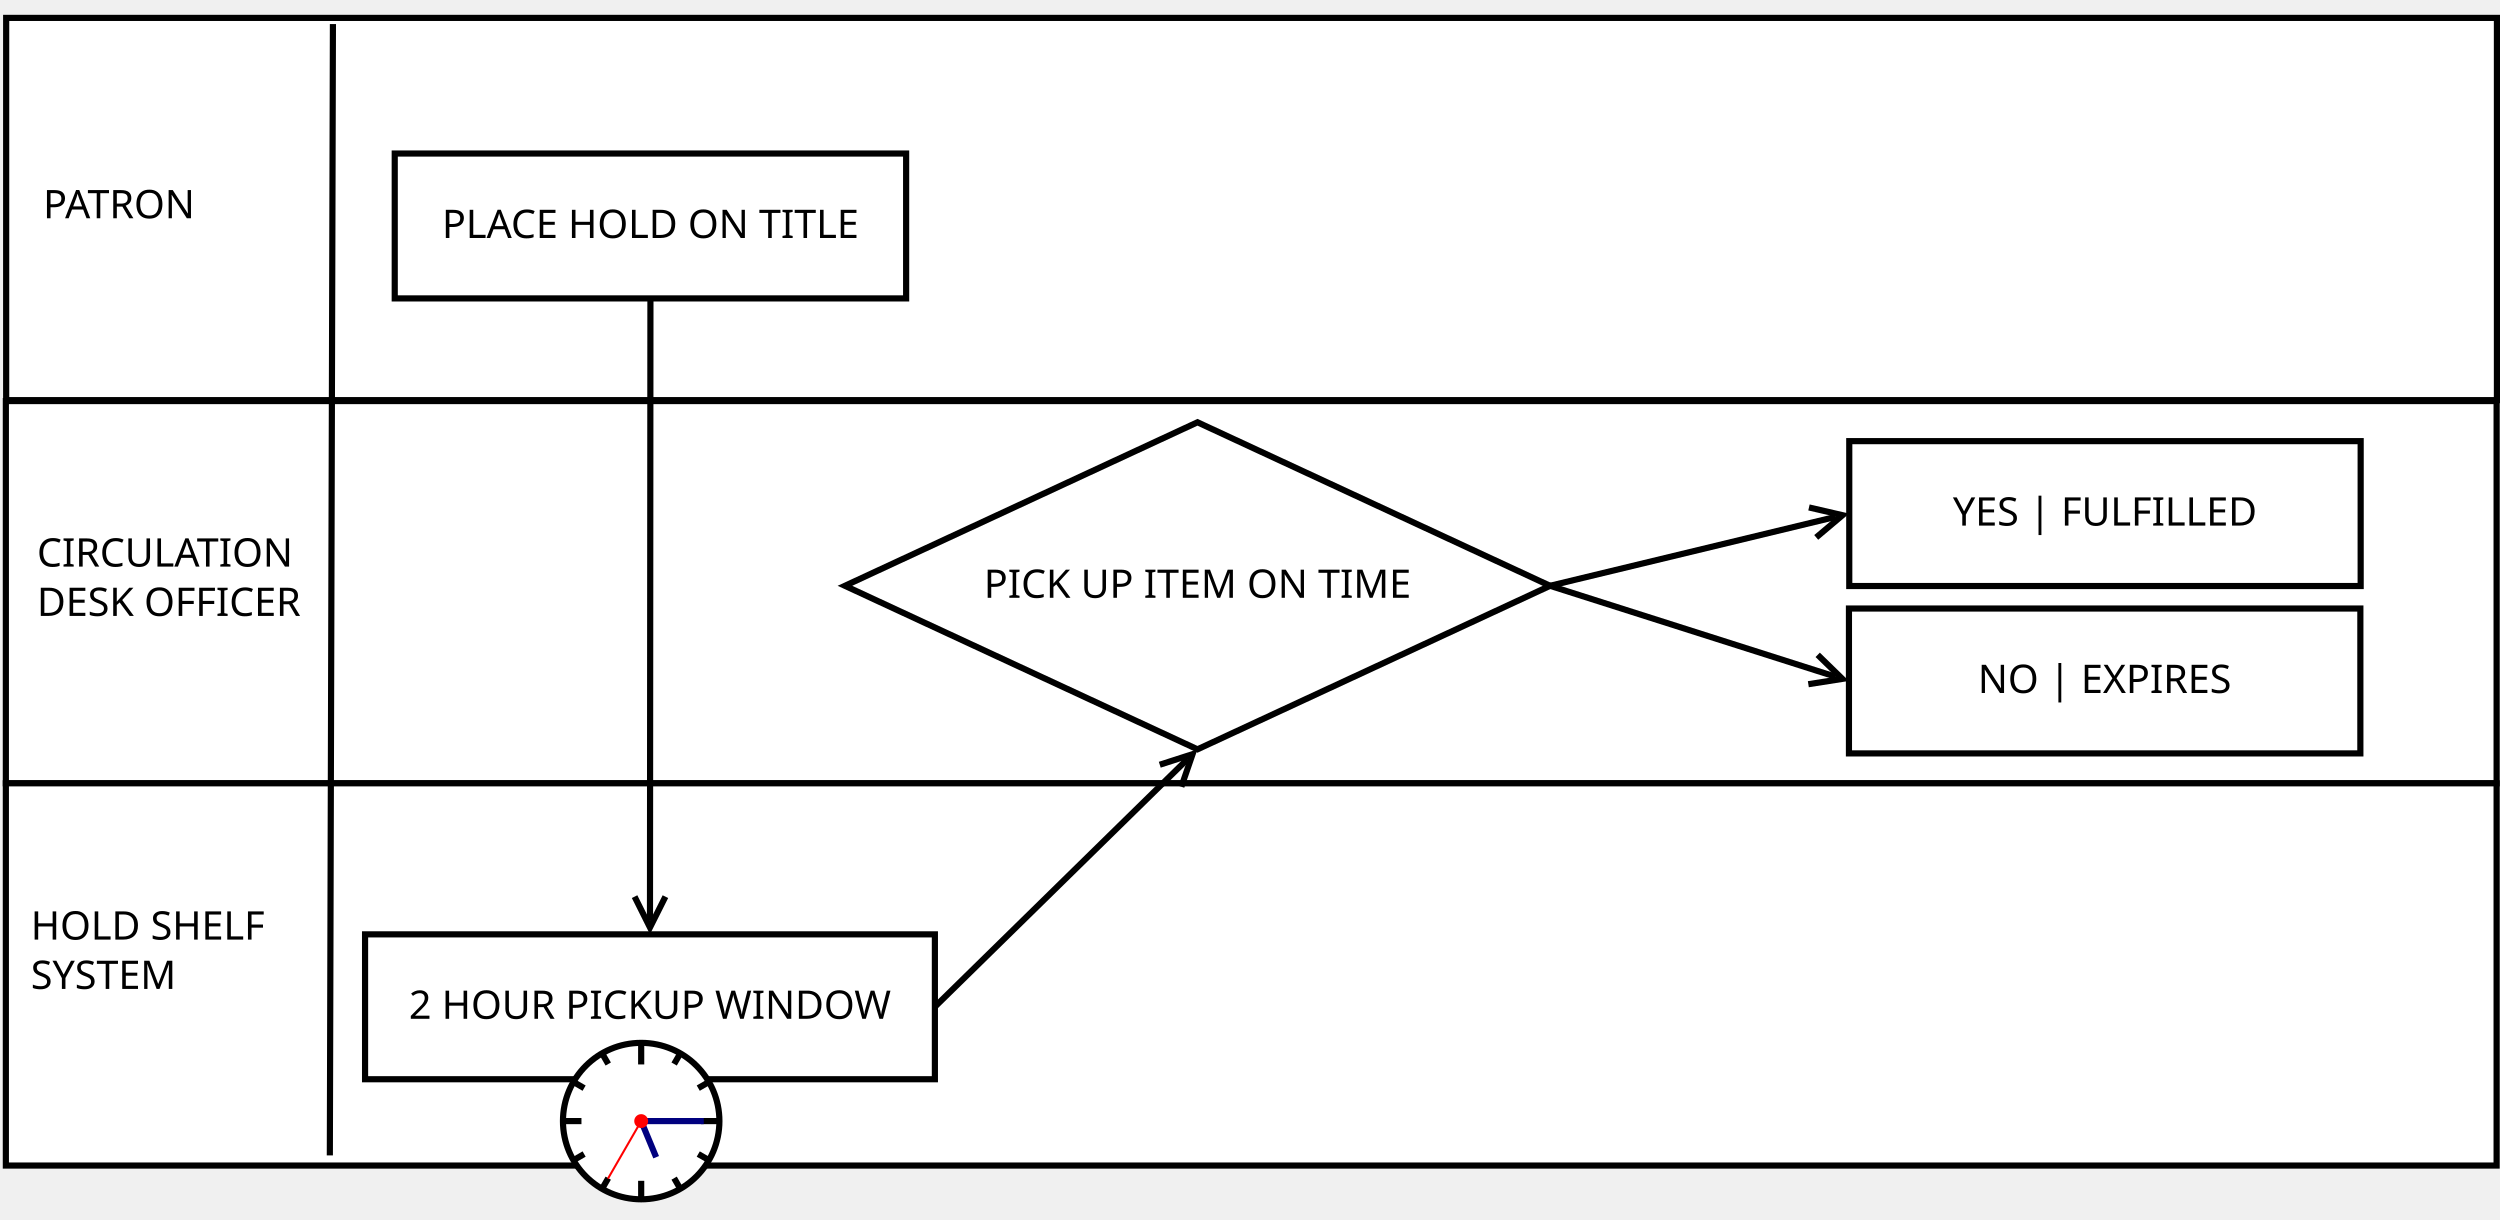
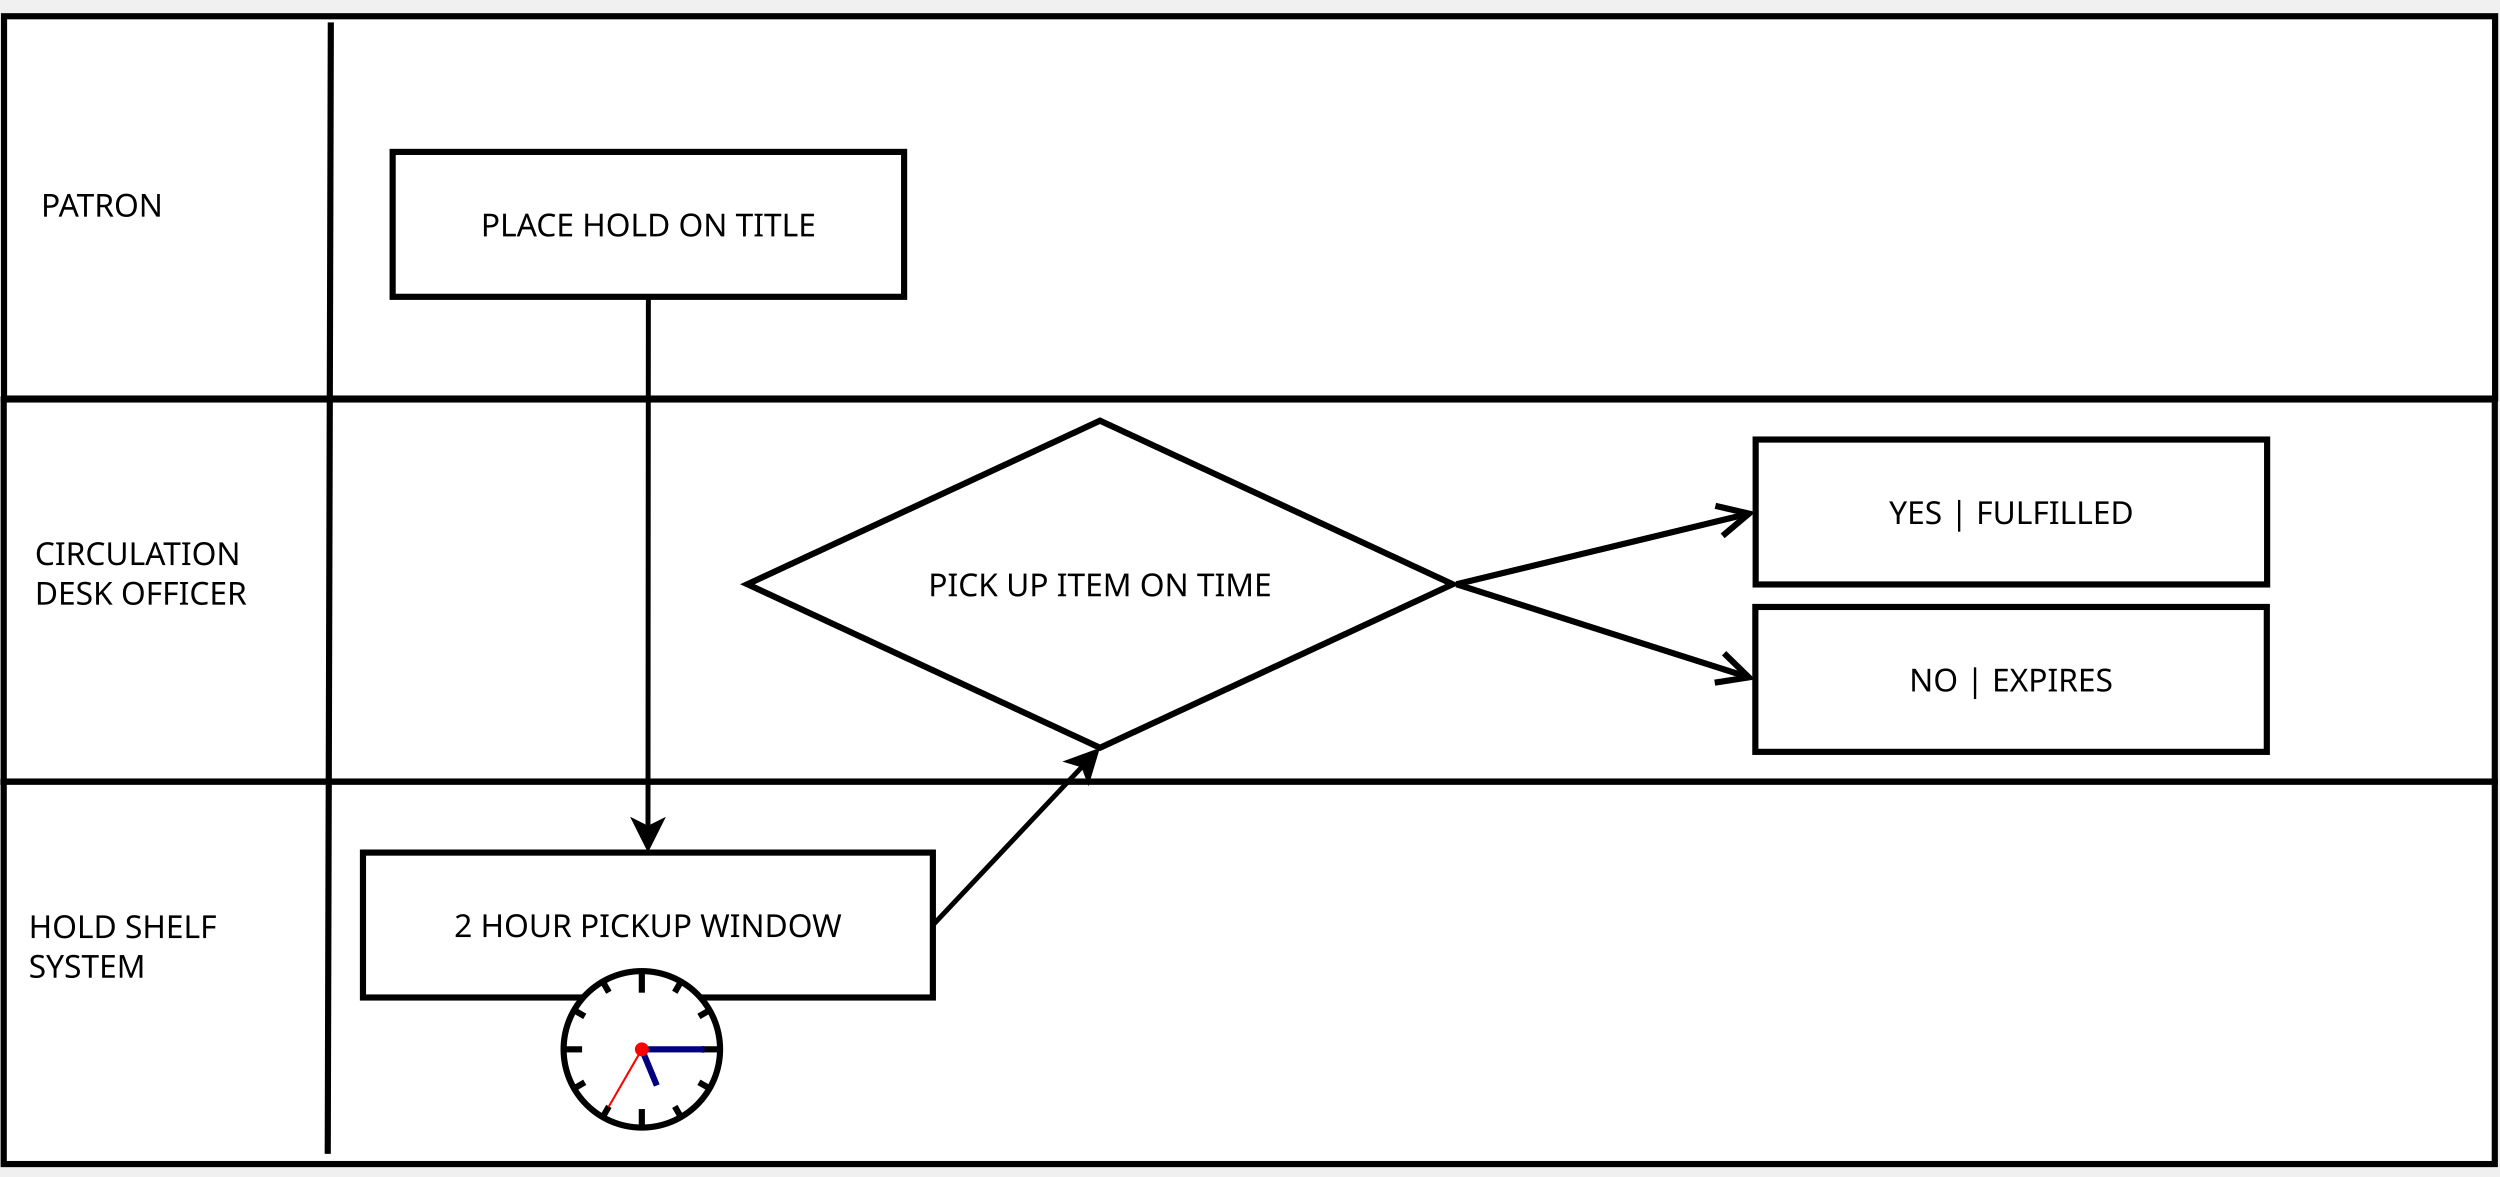
- <svg xmlns="http://www.w3.org/2000/svg" width="41cm" height="20cm" viewBox="152 61 811 386">
+ <svg xmlns="http://www.w3.org/2000/svg" width="51cm" height="24cm" viewBox="190 75 1009 466">
  <g>
-     <rect style="fill: #ffffff" x="154" y="62" width="808" height="124" />
-     <rect style="fill: none; fill-opacity:0; stroke-width: 2; stroke: #000000" x="154" y="62" width="808" height="124" />
-     <text font-size="12.8" style="fill: #000000;text-anchor:middle;font-family:sans-serif;font-style:normal;font-weight:normal" x="558" y="127.9">
-       <tspan x="558" y="127.9" />
+     <g>
+       <rect style="fill: #ffffff" x="191.624" y="77.147" width="1005.4" height="154.294" />
+       <rect style="fill: none; fill-opacity:0; stroke-width: 0.02; stroke: #ffffff" x="191.624" y="77.147" width="1005.4" height="154.294" />
+     </g>
+     <rect style="fill: none; fill-opacity:0; stroke-width: 2.489; stroke: #000000" x="191.624" y="77.147" width="1005.4" height="154.294" />
+     <text font-size="12.8" style="fill: #000000;text-anchor:middle;font-family:sans-serif;font-style:normal;font-weight:normal" x="694.325" y="159.147">
+       <tspan x="694.325" y="159.147" />
    </text>
  </g>
  <g>
-     <rect style="fill: #ffffff" x="153.9" y="186.3" width="808" height="124" />
-     <rect style="fill: none; fill-opacity:0; stroke-width: 2; stroke: #000000" x="153.9" y="186.3" width="808" height="124" />
-     <text font-size="12.8" style="fill: #000000;text-anchor:middle;font-family:sans-serif;font-style:normal;font-weight:normal" x="557.9" y="252.2">
-       <tspan x="557.9" y="252.2" />
+     <g>
+       <rect style="fill: #ffffff" x="191.499" y="231.815" width="1005.4" height="154.294" />
+       <rect style="fill: none; fill-opacity:0; stroke-width: 0.02; stroke: #ffffff" x="191.499" y="231.815" width="1005.4" height="154.294" />
+     </g>
+     <rect style="fill: none; fill-opacity:0; stroke-width: 2.489; stroke: #000000" x="191.499" y="231.815" width="1005.4" height="154.294" />
+     <text font-size="12.8" style="fill: #000000;text-anchor:middle;font-family:sans-serif;font-style:normal;font-weight:normal" x="694.2" y="313.815">
+       <tspan x="694.2" y="313.815" />
    </text>
  </g>
  <g>
-     <rect style="fill: #ffffff" x="153.9" y="310.3" width="808" height="124" />
-     <rect style="fill: none; fill-opacity:0; stroke-width: 2; stroke: #000000" x="153.9" y="310.3" width="808" height="124" />
-     <text font-size="12.8" style="fill: #000000;text-anchor:middle;font-family:sans-serif;font-style:normal;font-weight:normal" x="557.9" y="376.2">
-       <tspan x="557.9" y="376.2" />
+     <g>
+       <rect style="fill: #ffffff" x="191.499" y="386.109" width="1005.4" height="154.294" />
+       <rect style="fill: none; fill-opacity:0; stroke-width: 0.02; stroke: #ffffff" x="191.499" y="386.109" width="1005.4" height="154.294" />
+     </g>
+     <rect style="fill: none; fill-opacity:0; stroke-width: 2.489; stroke: #000000" x="191.499" y="386.109" width="1005.4" height="154.294" />
+     <text font-size="12.8" style="fill: #000000;text-anchor:middle;font-family:sans-serif;font-style:normal;font-weight:normal" x="694.2" y="468.109">
+       <tspan x="694.2" y="468.109" />
    </text>
  </g>
-   <text font-size="12.802" style="fill: #000000;text-anchor:start;font-family:sans-serif;font-style:normal;font-weight:normal" x="166" y="127">
-     <tspan x="166" y="127">PATRON</tspan>
+   <text font-size="12.8" style="fill: #000000;text-anchor:start;font-family:sans-serif;font-style:normal;font-weight:normal" x="206.555" y="158.027">
+     <tspan x="206.555" y="158.027">PATRON</tspan>
  </text>
-   <text font-size="12.802" style="fill: #000000;text-anchor:start;font-family:sans-serif;font-style:normal;font-weight:normal" x="164" y="240">
-     <tspan x="164" y="240">CIRCULATION </tspan>
-     <tspan x="164" y="256.002">DESK OFFICER</tspan>
+   <text font-size="12.8" style="fill: #000000;text-anchor:start;font-family:sans-serif;font-style:normal;font-weight:normal" x="204.067" y="298.634">
+     <tspan x="204.067" y="298.634">CIRCULATION </tspan>
+     <tspan x="204.067" y="314.634">DESK OFFICER</tspan>
  </text>
-   <text font-size="12.802" style="fill: #000000;text-anchor:start;font-family:sans-serif;font-style:normal;font-weight:normal" x="162" y="361">
-     <tspan x="162" y="361">HOLD SHELF</tspan>
-     <tspan x="162" y="377.002">SYSTEM</tspan>
+   <text font-size="12.8" style="fill: #000000;text-anchor:start;font-family:sans-serif;font-style:normal;font-weight:normal" x="201.578" y="449.196">
+     <tspan x="201.578" y="449.196">HOLD SHELF</tspan>
+     <tspan x="201.578" y="465.196">SYSTEM</tspan>
  </text>
-   <line style="fill: none; fill-opacity:0; stroke-width: 2; stroke: #000000" x1="260" y1="64" x2="259" y2="431" />
+   <line style="fill: none; fill-opacity:0; stroke-width: 2.489; stroke: #000000" x1="323.52" y1="79.636" x2="322.276" y2="536.297" />
  <g>
-     <rect style="fill: #ffffff" x="280.05" y="106" width="165.9" height="47" />
-     <rect style="fill: none; fill-opacity:0; stroke-width: 2; stroke: #000000" x="280.05" y="106" width="165.9" height="47" />
-     <text font-size="12.8" style="fill: #000000;text-anchor:middle;font-family:sans-serif;font-style:normal;font-weight:normal" x="363" y="133.4">
-       <tspan x="363" y="133.4">PLACE HOLD ON TITLE</tspan>
+     <g>
+       <rect style="fill: #ffffff" x="348.469" y="131.897" width="206.431" height="58.483" />
+       <rect style="fill: none; fill-opacity:0; stroke-width: 0.02; stroke: #ffffff" x="348.469" y="131.897" width="206.431" height="58.483" />
+     </g>
+     <rect style="fill: none; fill-opacity:0; stroke-width: 2.489; stroke: #000000" x="348.469" y="131.897" width="206.431" height="58.483" />
+     <text font-size="12.8" style="fill: #000000;text-anchor:middle;font-family:sans-serif;font-style:normal;font-weight:normal" x="451.684" y="165.991">
+       <tspan x="451.684" y="165.991">PLACE HOLD ON TITLE</tspan>
    </text>
  </g>
  <g>
-     <rect style="fill: #ffffff" x="270.426" y="359.3" width="184.85" height="47" />
-     <rect style="fill: none; fill-opacity:0; stroke-width: 2; stroke: #000000" x="270.426" y="359.3" width="184.85" height="47" />
-     <text font-size="12.8" style="fill: #000000;text-anchor:middle;font-family:sans-serif;font-style:normal;font-weight:normal" x="362.851" y="386.7">
-       <tspan x="362.851" y="386.7">2 HOUR PICKUP WINDOW</tspan>
+     <g>
+       <rect style="fill: #ffffff" x="336.494" y="414.694" width="230.011" height="58.483" />
+       <rect style="fill: none; fill-opacity:0; stroke-width: 0.02; stroke: #ffffff" x="336.494" y="414.694" width="230.011" height="58.483" />
+     </g>
+     <rect style="fill: none; fill-opacity:0; stroke-width: 2.489; stroke: #000000" x="336.494" y="414.694" width="230.011" height="58.483" />
+     <text font-size="12.8" style="fill: #000000;text-anchor:middle;font-family:sans-serif;font-style:normal;font-weight:normal" x="451.499" y="448.788">
+       <tspan x="451.499" y="448.788">2 HOUR PICKUP WINDOW</tspan>
    </text>
  </g>
  <g>
-     <polygon style="fill: #ffffff" points="540.465,193.18 654.835,246.229 540.465,299.277 426.096,246.229 " />
-     <polygon style="fill: none; fill-opacity:0; stroke-width: 2; stroke: #000000" points="540.465,193.18 654.835,246.229 540.465,299.277 426.096,246.229 " />
-     <text font-size="12.8" style="fill: #000000;text-anchor:middle;font-family:sans-serif;font-style:normal;font-weight:normal" x="540.465" y="250.129">
-       <tspan x="540.465" y="250.129">PICK UP ITEM ON TIME</tspan>
+     <g>
+       <polygon style="fill: #ffffff" points="633.95,240.376 776.262,306.385 633.95,372.393 491.64,306.385 " />
+       <polygon style="fill: none; fill-opacity:0; stroke-width: 0.02; stroke: #ffffff" points="633.95,240.376 776.262,306.385 633.95,372.393 491.64,306.385 " />
+     </g>
+     <polygon style="fill: none; fill-opacity:0; stroke-width: 2.489; stroke: #000000" points="633.95,240.376 776.262,306.385 633.95,372.393 491.64,306.385 " />
+     <text font-size="12.8" style="fill: #000000;text-anchor:middle;font-family:sans-serif;font-style:normal;font-weight:normal" x="633.95" y="311.238">
+       <tspan x="633.95" y="311.238">PICK UP ITEM ON TIME</tspan>
    </text>
  </g>
  <g>
-     <line style="fill: none; fill-opacity:0; stroke-width: 2; stroke: #000000" x1="363" y1="153" x2="362.853" y2="354.828" />
-     <polyline style="fill: none; fill-opacity:0; stroke-width: 2; stroke: #000000" points="357.859,347.06 362.852,357.064 367.859,347.068 " />
-   </g>
-   <g>
-     <line style="fill: none; fill-opacity:0; stroke-width: 2; stroke: #000000" x1="455.276" y1="382.8" x2="537.273" y2="302.409" />
-     <polyline style="fill: none; fill-opacity:0; stroke-width: 2; stroke: #000000" points="535.229,311.415 538.869,300.843 528.228,304.274 " />
-   </g>
-   <g>
-     <rect style="fill: #ffffff" x="751.9" y="199.3" width="165.9" height="47" />
-     <rect style="fill: none; fill-opacity:0; stroke-width: 2; stroke: #000000" x="751.9" y="199.3" width="165.9" height="47" />
-     <text font-size="12.8" style="fill: #000000;text-anchor:middle;font-family:sans-serif;font-style:normal;font-weight:normal" x="834.85" y="226.7">
-       <tspan x="834.85" y="226.7">YES | FULFILLED</tspan>
+     <g>
+       <rect style="fill: #ffffff" x="898.583" y="247.991" width="206.431" height="58.483" />
+       <rect style="fill: none; fill-opacity:0; stroke-width: 0.02; stroke: #ffffff" x="898.583" y="247.991" width="206.431" height="58.483" />
+     </g>
+     <rect style="fill: none; fill-opacity:0; stroke-width: 2.489; stroke: #000000" x="898.583" y="247.991" width="206.431" height="58.483" />
+     <text font-size="12.8" style="fill: #000000;text-anchor:middle;font-family:sans-serif;font-style:normal;font-weight:normal" x="1001.8" y="282.085">
+       <tspan x="1001.8" y="282.085">YES | FULFILLED</tspan>
    </text>
  </g>
  <g>
-     <rect style="fill: #ffffff" x="751.8" y="253.6" width="165.9" height="47" />
-     <rect style="fill: none; fill-opacity:0; stroke-width: 2; stroke: #000000" x="751.8" y="253.6" width="165.9" height="47" />
-     <text font-size="12.8" style="fill: #000000;text-anchor:middle;font-family:sans-serif;font-style:normal;font-weight:normal" x="834.75" y="281">
-       <tspan x="834.75" y="281">NO | EXPIRES</tspan>
+     <g>
+       <rect style="fill: #ffffff" x="898.459" y="315.557" width="206.431" height="58.483" />
+       <rect style="fill: none; fill-opacity:0; stroke-width: 0.02; stroke: #ffffff" x="898.459" y="315.557" width="206.431" height="58.483" />
+     </g>
+     <rect style="fill: none; fill-opacity:0; stroke-width: 2.489; stroke: #000000" x="898.459" y="315.557" width="206.431" height="58.483" />
+     <text font-size="12.8" style="fill: #000000;text-anchor:middle;font-family:sans-serif;font-style:normal;font-weight:normal" x="1001.67" y="349.651">
+       <tspan x="1001.67" y="349.651">NO | EXPIRES</tspan>
    </text>
  </g>
  <g>
-     <line style="fill: none; fill-opacity:0; stroke-width: 2; stroke: #000000" x1="654.836" y1="246.228" x2="747.539" y2="275.743" />
-     <polyline style="fill: none; fill-opacity:0; stroke-width: 2; stroke: #000000" points="738.624,278.152 749.669,276.422 741.658,268.623 " />
+     <line style="fill: none; fill-opacity:0; stroke-width: 2.489; stroke: #000000" x1="777.806" y1="306.384" x2="893.157" y2="343.11" />
+     <polyline style="fill: none; fill-opacity:0; stroke-width: 2.489; stroke: #000000" points="882.064,346.107 895.807,343.955 885.839,334.25 " />
  </g>
  <g>
-     <line style="fill: none; fill-opacity:0; stroke-width: 2; stroke: #000000" x1="654.836" y1="246.228" x2="747.553" y2="223.849" />
-     <polyline style="fill: none; fill-opacity:0; stroke-width: 2; stroke: #000000" points="741.179,230.531 749.726,223.325 738.832,220.811 " />
+     <line style="fill: none; fill-opacity:0; stroke-width: 2.489; stroke: #000000" x1="777.806" y1="306.384" x2="893.174" y2="278.537" />
+     <polyline style="fill: none; fill-opacity:0; stroke-width: 2.489; stroke: #000000" points="885.243,286.852 895.878,277.885 882.323,274.757 " />
  </g>
  <g>
-     <ellipse style="fill: #ffffff" cx="360" cy="419.875" rx="25.375" ry="25.375" />
-     <ellipse style="fill: none; fill-opacity:0; stroke-width: 2; stroke: #000000" cx="360" cy="419.875" rx="25.375" ry="25.375" />
-     <line style="fill: none; fill-opacity:0; stroke-width: 2; stroke: #000000" x1="360" y1="394.5" x2="360" y2="401.5" />
-     <line style="fill: none; fill-opacity:0; stroke-width: 2; stroke: #000000" x1="372.687" y1="397.9" x2="370.687" y2="401.364" />
-     <line style="fill: none; fill-opacity:0; stroke-width: 2; stroke: #000000" x1="381.975" y1="407.187" x2="378.511" y2="409.187" />
-     <line style="fill: none; fill-opacity:0; stroke-width: 2; stroke: #000000" x1="385.375" y1="419.875" x2="379.375" y2="419.875" />
-     <line style="fill: none; fill-opacity:0; stroke-width: 2; stroke: #000000" x1="381.975" y1="432.562" x2="378.511" y2="430.562" />
-     <line style="fill: none; fill-opacity:0; stroke-width: 2; stroke: #000000" x1="372.687" y1="441.85" x2="370.687" y2="438.386" />
-     <line style="fill: none; fill-opacity:0; stroke-width: 2; stroke: #000000" x1="360" y1="445.25" x2="360" y2="439.25" />
-     <line style="fill: none; fill-opacity:0; stroke-width: 2; stroke: #000000" x1="347.313" y1="441.85" x2="349.313" y2="438.386" />
-     <line style="fill: none; fill-opacity:0; stroke-width: 2; stroke: #000000" x1="338.025" y1="432.562" x2="341.489" y2="430.562" />
-     <line style="fill: none; fill-opacity:0; stroke-width: 2; stroke: #000000" x1="334.625" y1="419.875" x2="340.625" y2="419.875" />
-     <line style="fill: none; fill-opacity:0; stroke-width: 2; stroke: #000000" x1="338.025" y1="407.187" x2="341.489" y2="409.187" />
-     <line style="fill: none; fill-opacity:0; stroke-width: 2; stroke: #000000" x1="347.313" y1="397.9" x2="349.313" y2="401.364" />
-     <line style="fill: none; fill-opacity:0; stroke-width: 2; stroke: #00007f" x1="364.855" y1="431.597" x2="360" y2="419.875" />
-     <line style="fill: none; fill-opacity:0; stroke-width: 2; stroke: #00007f" x1="380.3" y1="419.875" x2="360" y2="419.875" />
-     <line style="fill: none; fill-opacity:0; stroke-width: 0.667; stroke: #ff0000" x1="349.216" y1="438.554" x2="360" y2="419.875" />
-     <ellipse style="fill: #ff0000" cx="360" cy="419.875" rx="2.25" ry="2.25" />
+     <g>
+       <ellipse style="fill: #ffffff" cx="449.042" cy="494.101" rx="31.574" ry="31.574" />
+       <ellipse style="fill: none; fill-opacity:0; stroke-width: 0.02; stroke: #ffffff" cx="449.042" cy="494.101" rx="31.574" ry="31.574" />
+     </g>
+     <ellipse style="fill: none; fill-opacity:0; stroke-width: 2.489; stroke: #000000" cx="449.042" cy="494.101" rx="31.574" ry="31.574" />
+     <line style="fill: none; fill-opacity:0; stroke-width: 2.489; stroke: #000000" x1="449.042" y1="462.527" x2="449.042" y2="471.237" />
+     <line style="fill: none; fill-opacity:0; stroke-width: 2.489; stroke: #000000" x1="464.829" y1="466.758" x2="462.34" y2="471.068" />
+     <line style="fill: none; fill-opacity:0; stroke-width: 2.489; stroke: #000000" x1="476.386" y1="478.313" x2="472.075" y2="480.802" />
+     <line style="fill: none; fill-opacity:0; stroke-width: 2.489; stroke: #000000" x1="480.616" y1="494.101" x2="473.15" y2="494.101" />
+     <line style="fill: none; fill-opacity:0; stroke-width: 2.489; stroke: #000000" x1="476.386" y1="509.888" x2="472.075" y2="507.399" />
+     <line style="fill: none; fill-opacity:0; stroke-width: 2.489; stroke: #000000" x1="464.829" y1="521.445" x2="462.34" y2="517.135" />
+     <line style="fill: none; fill-opacity:0; stroke-width: 2.489; stroke: #000000" x1="449.042" y1="525.676" x2="449.042" y2="518.21" />
+     <line style="fill: none; fill-opacity:0; stroke-width: 2.489; stroke: #000000" x1="433.255" y1="521.445" x2="435.744" y2="517.135" />
+     <line style="fill: none; fill-opacity:0; stroke-width: 2.489; stroke: #000000" x1="421.698" y1="509.888" x2="426.009" y2="507.399" />
+     <line style="fill: none; fill-opacity:0; stroke-width: 2.489; stroke: #000000" x1="417.468" y1="494.101" x2="424.933" y2="494.101" />
+     <line style="fill: none; fill-opacity:0; stroke-width: 2.489; stroke: #000000" x1="421.698" y1="478.313" x2="426.009" y2="480.802" />
+     <line style="fill: none; fill-opacity:0; stroke-width: 2.489; stroke: #000000" x1="433.255" y1="466.758" x2="435.744" y2="471.068" />
+     <line style="fill: none; fill-opacity:0; stroke-width: 2.489; stroke: #00007f" x1="455.083" y1="508.687" x2="449.042" y2="494.101" />
+     <line style="fill: none; fill-opacity:0; stroke-width: 2.489; stroke: #00007f" x1="474.301" y1="494.101" x2="449.042" y2="494.101" />
+     <line style="fill: none; fill-opacity:0; stroke-width: 0.83; stroke: #ff0000" x1="435.623" y1="517.344" x2="449.042" y2="494.101" />
+     <g>
+       <ellipse style="fill: #ff0000" cx="449.042" cy="494.101" rx="2.8" ry="2.8" />
+       <ellipse style="fill: none; fill-opacity:0; stroke-width: 0.02; stroke: #ff0000" cx="449.042" cy="494.101" rx="2.8" ry="2.8" />
+     </g>
+   </g>
+   <g>
+     <line style="fill: none; fill-opacity:0; stroke-width: 2; stroke: #000000" x1="451.684" y1="190.379" x2="451.527" y2="404.965" />
+     <polygon style="fill: #000000" points="451.522,412.465 446.529,402.462 451.527,404.965 456.529,402.469 " />
+     <polygon style="fill: none; fill-opacity:0; stroke-width: 2; stroke: #000000" points="451.522,412.465 446.529,402.462 451.527,404.965 456.529,402.469 " />
+   </g>
+   <g>
+     <line style="fill: none; fill-opacity:0; stroke-width: 2; stroke: #000000" x1="566.504" y1="443.935" x2="627.272" y2="379.477" />
+     <polygon style="fill: #000000" points="632.417,374.02 629.195,384.726 627.272,379.477 621.919,377.867 " />
+     <polygon style="fill: none; fill-opacity:0; stroke-width: 2; stroke: #000000" points="632.417,374.02 629.195,384.726 627.272,379.477 621.919,377.867 " />
  </g>
</svg>
